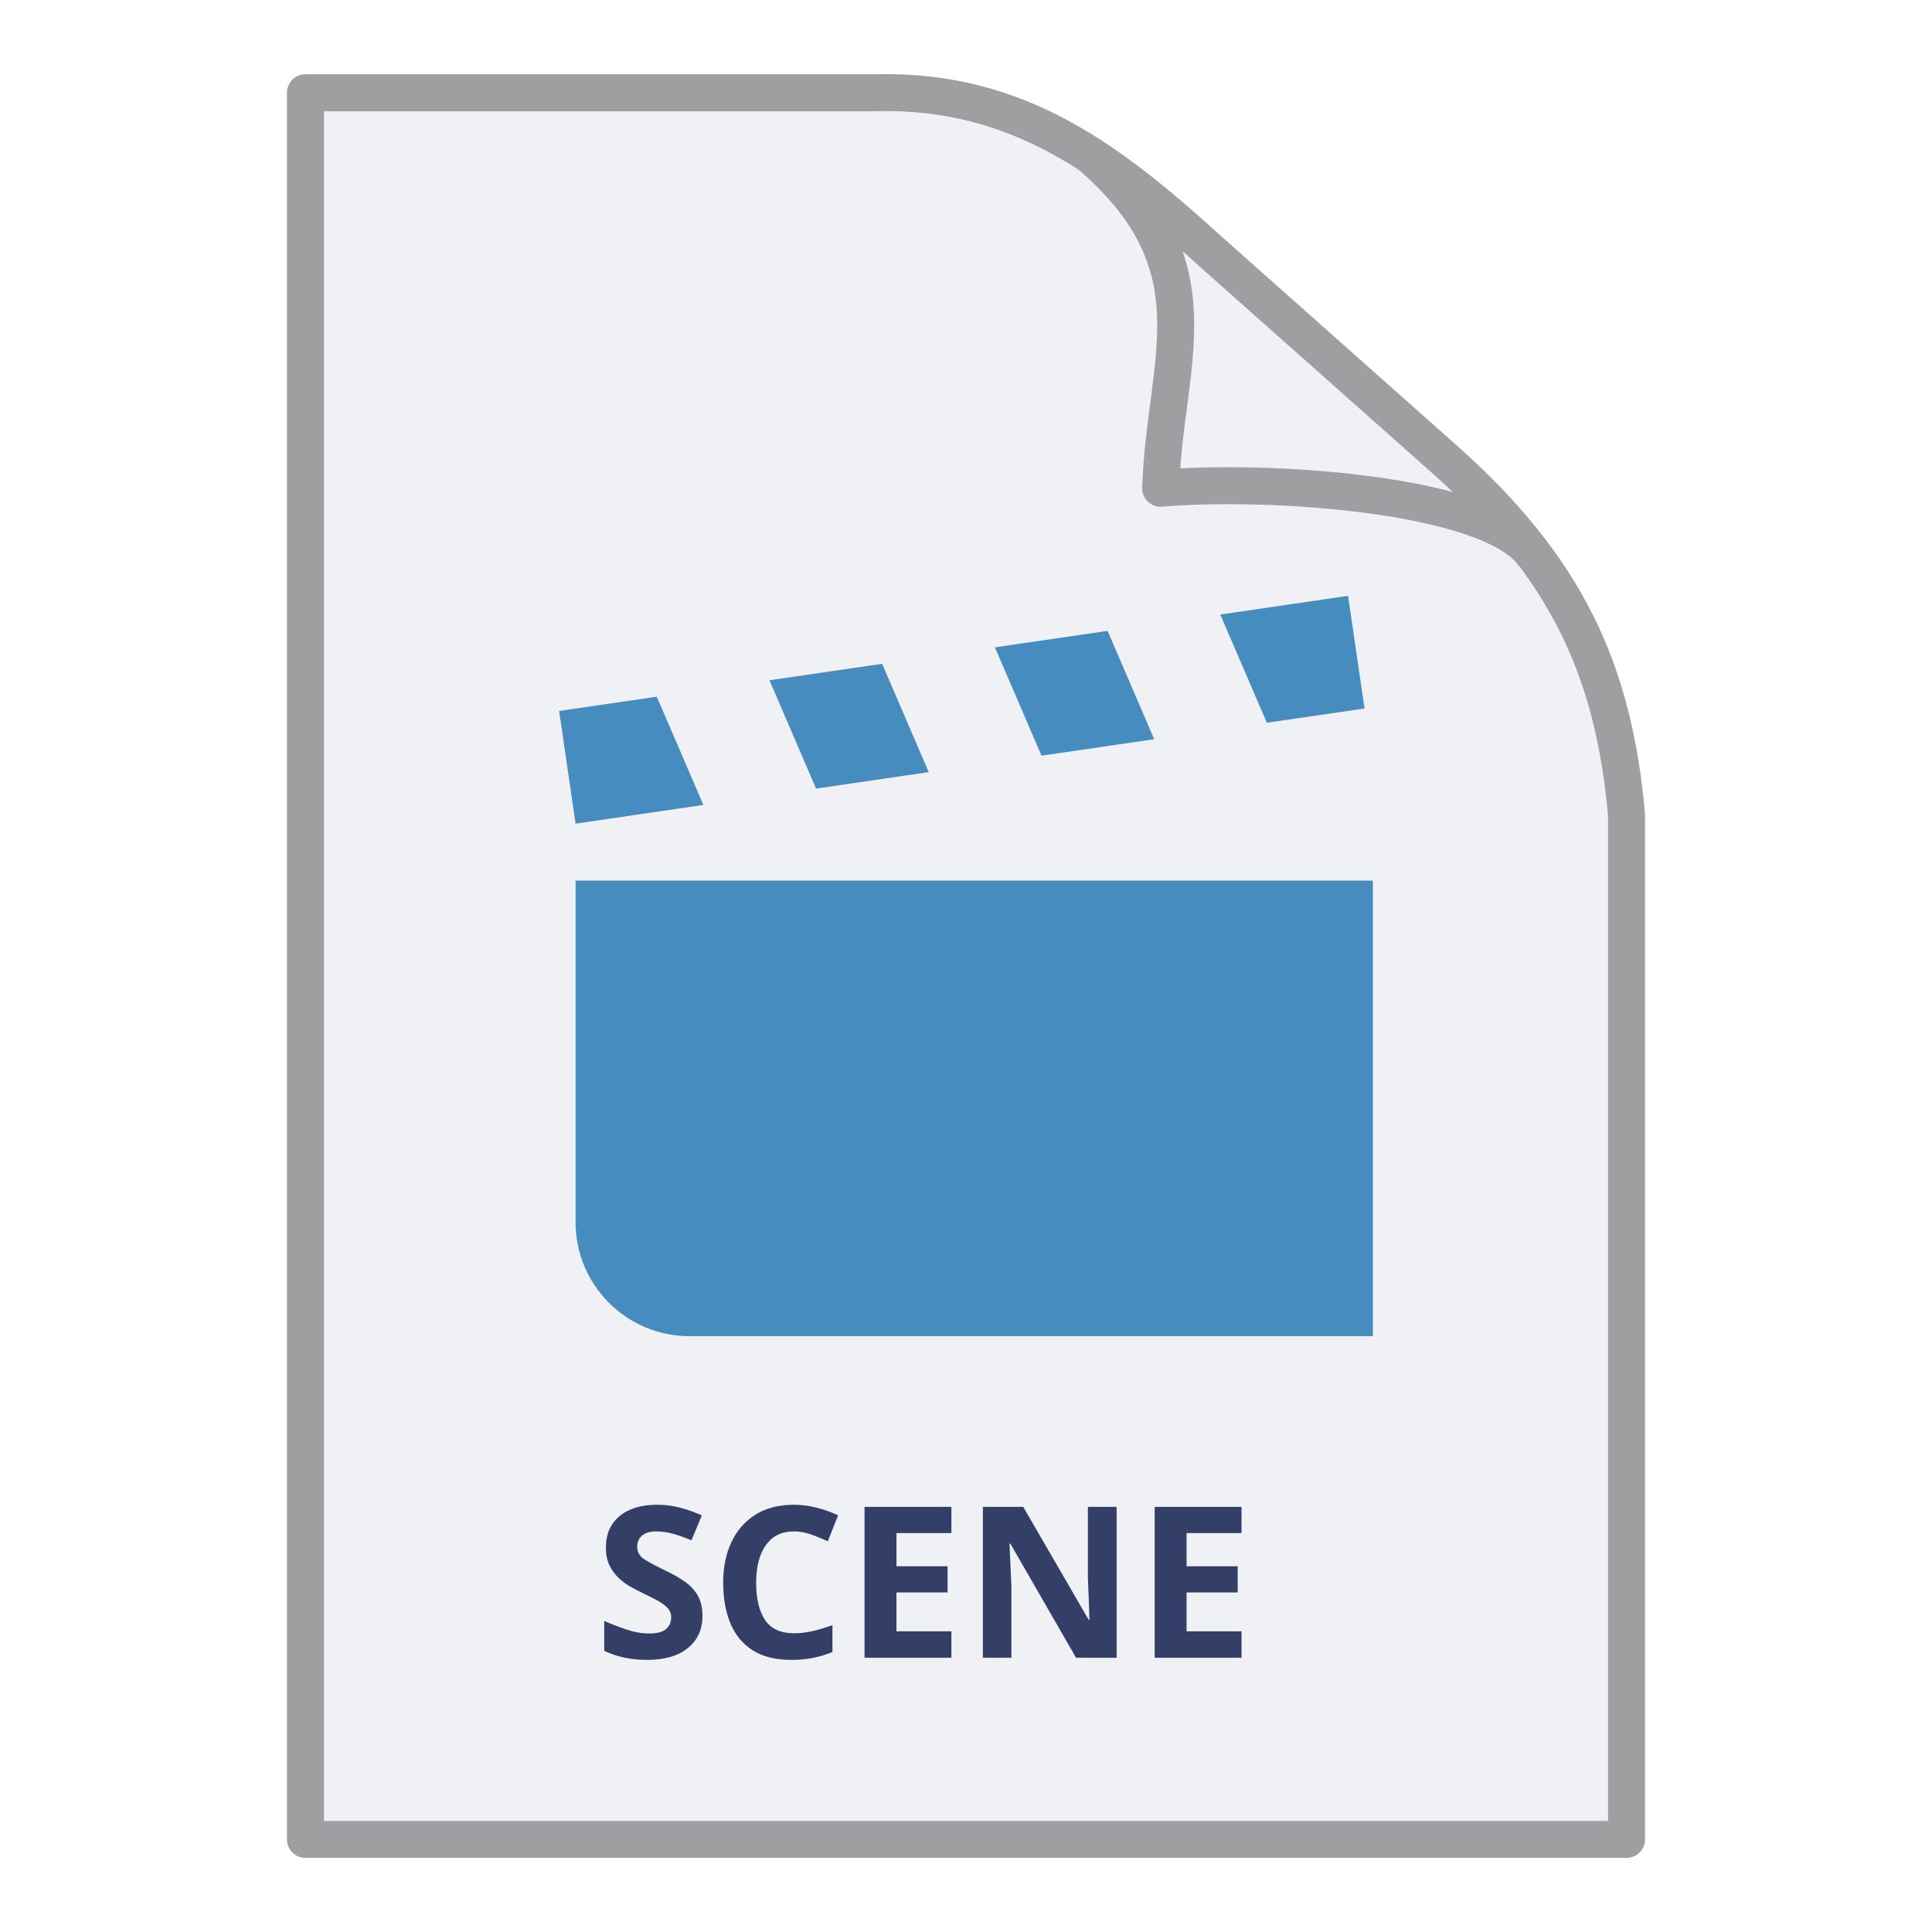
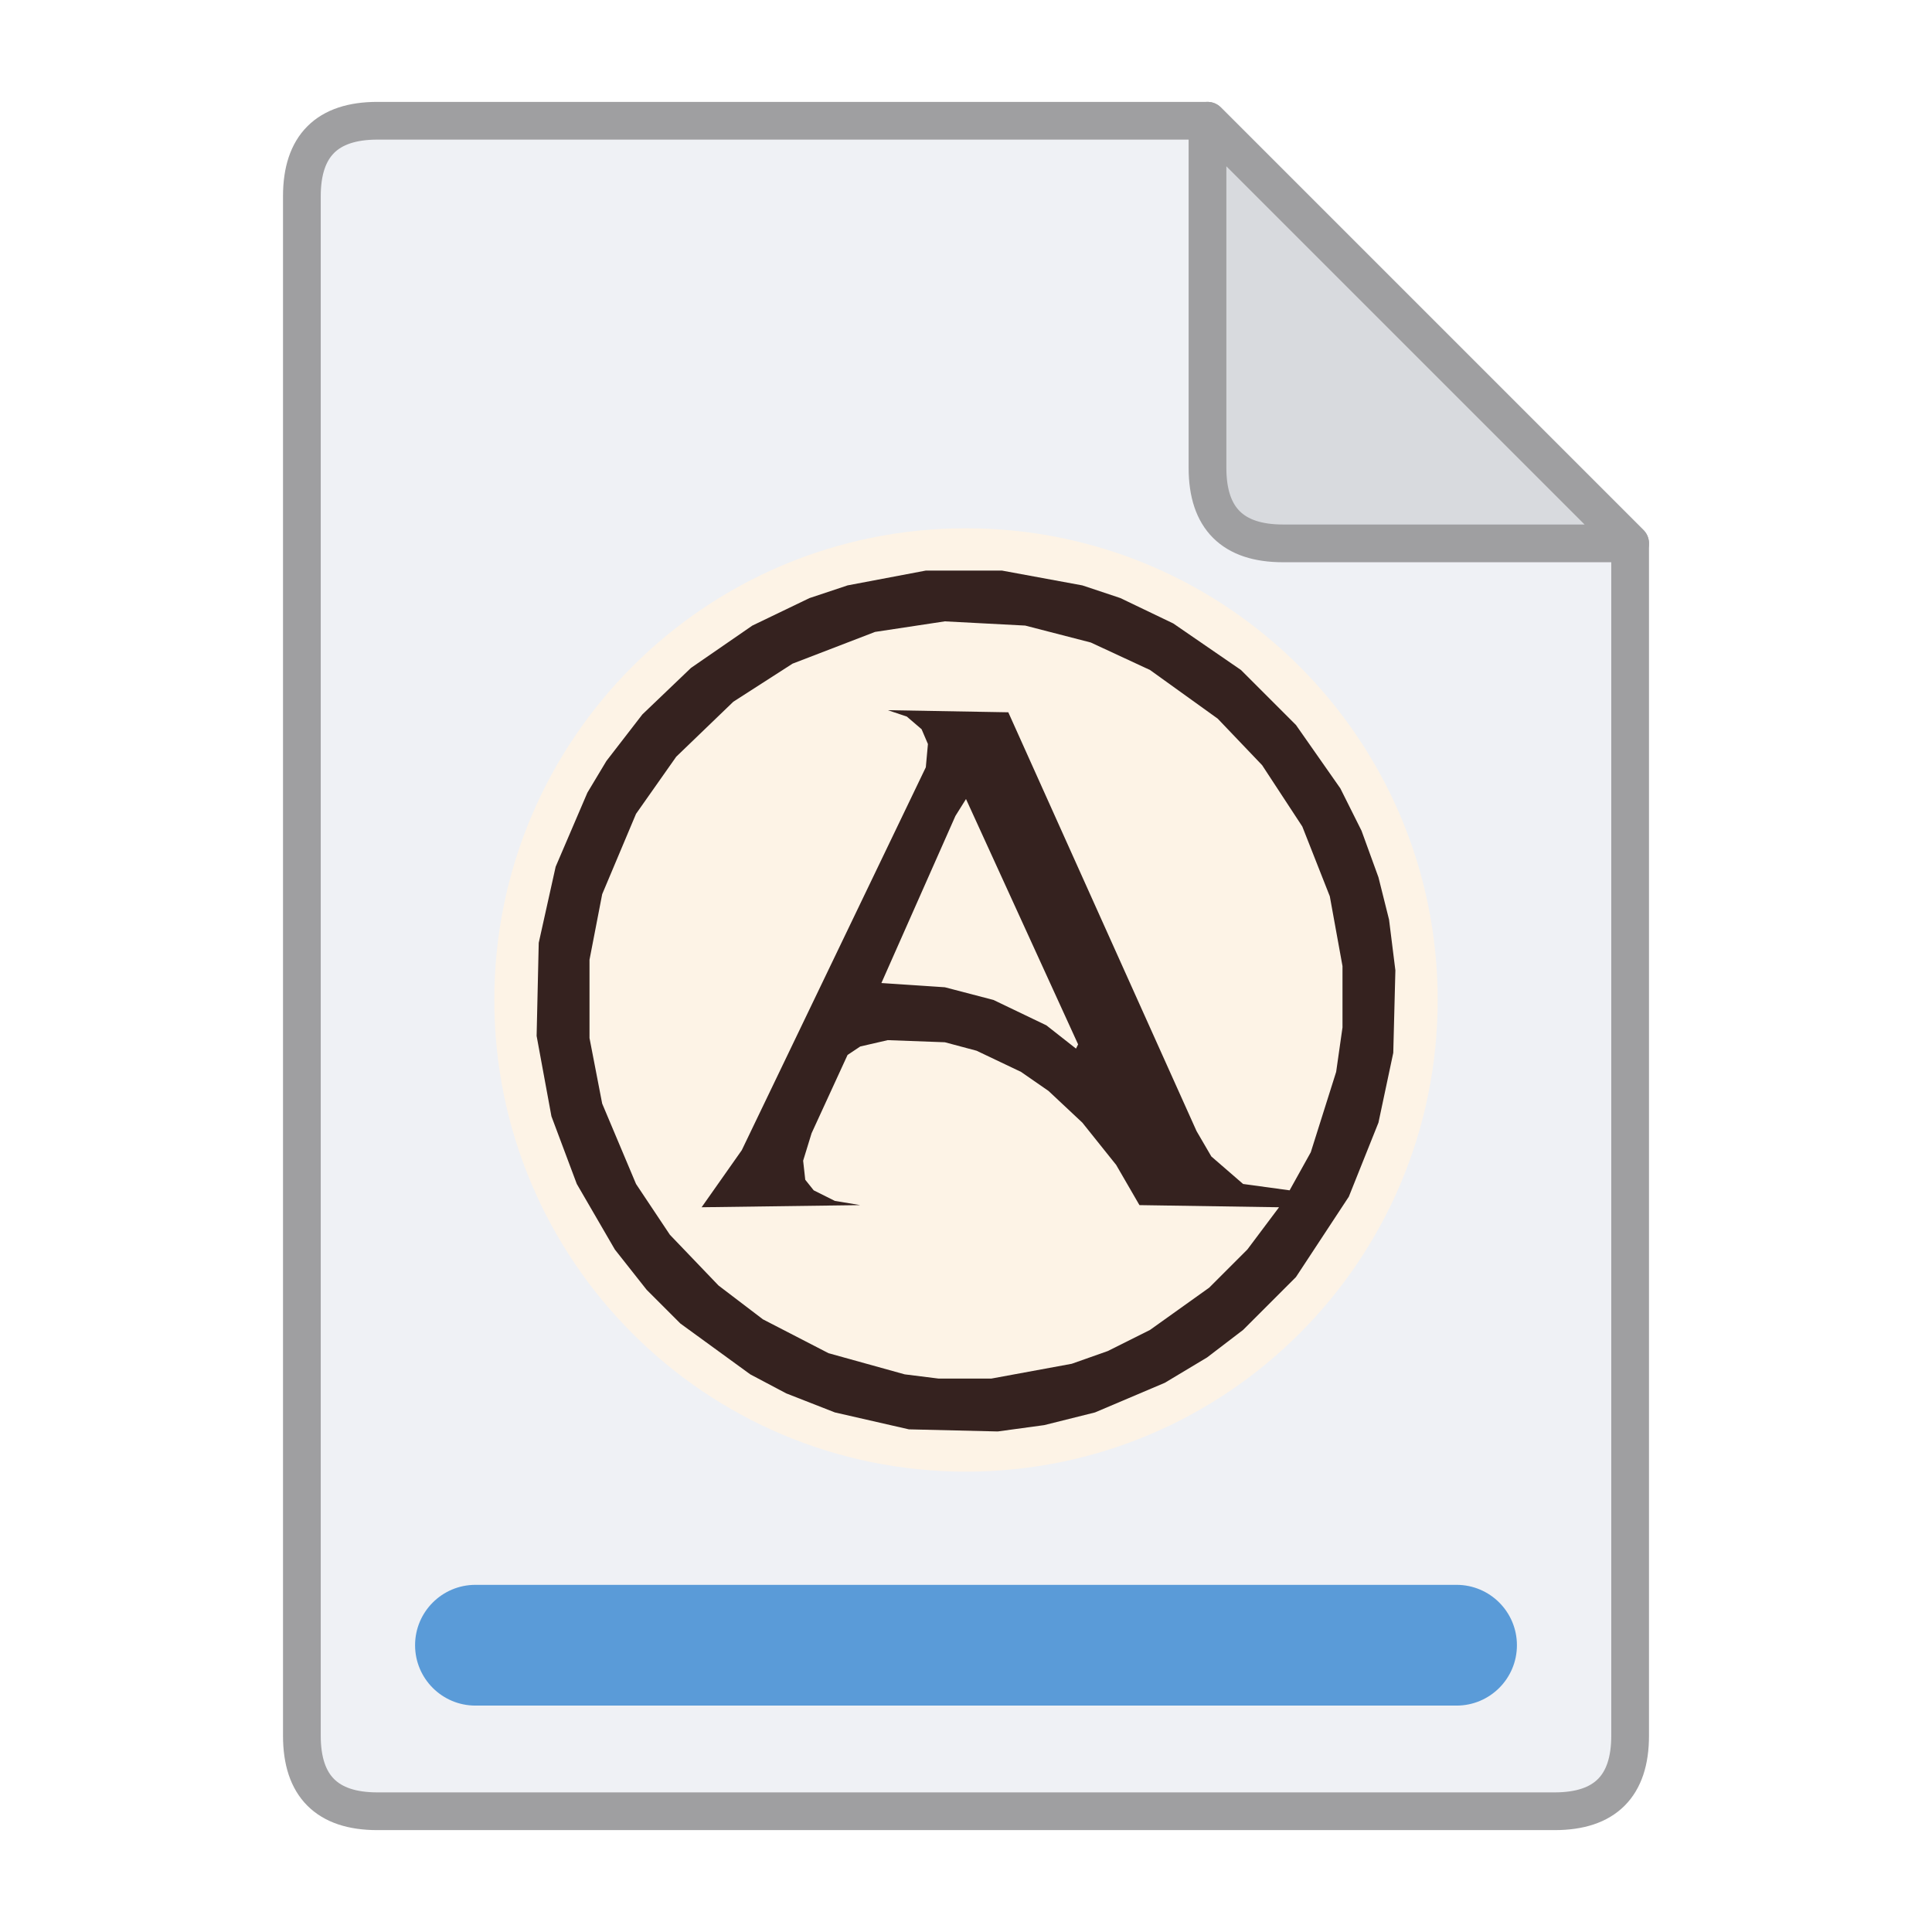
<svg xmlns="http://www.w3.org/2000/svg" width="1024" height="1024">
-   <path fill="#eff1f5" stroke="#9f9fa1" stroke-linecap="round" stroke-linejoin="round" stroke-width="19.603" d="m812.681 293.783c-23.575-32.542-141.93-39.864-197.505-34.983 2.17-68.048 31.457-117.655-37.966-177.025m-415.32-32.625h302.11c77.128-2.02 126.554 37.836 178.444 84.882l123.665 109.83c63.819 56.94 89.13 110.624 96 188.174v542.885h-700.219z" />
-   <text x="315.088" y="878.644" fill="#333f67" font-family="Montserrat" font-size="16" font-weight="800" letter-spacing="0" word-spacing="0">
-     <tspan x="315.088" y="878.644" font-size="112">SCENE</tspan>
-   </text>
-   <path fill="#478cbf" d="m714.504 315.805-67.735 9.904 24.7 57.361 51.76-7.546zm-127.458 18.57-59.719 8.725 24.702 57.419 59.719-8.725zm-119.498 17.45-59.719 8.725 24.701 57.419 59.72-8.725zm-119.438 17.45-51.76 7.546 8.725 59.719 67.736-9.904zm-43.036 97.449v181.104c0 33.34 27.027 60.368 60.368 60.368h362.208v-241.472z" />
+   <path fill="#eff1f5" stroke="#9f9fa1" stroke-width="20.00" stroke-linejoin="round" d="M200 64H640L864 288V920Q864 960 824 960H200Q160 960 160 920V104Q160 64 200 64Z" />
+   <path fill="#d8dade" stroke="#9f9fa1" stroke-width="20.00" stroke-linejoin="round" d="M640 64L864 288H680Q640 288 640 248Z" />
+   <circle cx="512" cy="530" r="250" fill="#FDF3E6" />
+   <path fill="#35221F" fill-rule="evenodd" d="M490.70 302.42 449.22 310.27 429.04 317.00 398.77 331.57 366.26 353.99 340.48 378.65 321.42 403.32 311.33 420.13 294.51 459.37 285.54 499.73 284.42 549.06 292.27 591.66 305.72 627.53 325.90 662.29 342.72 683.59 360.65 701.52 397.65 728.43 416.71 738.52 442.49 748.61 481.73 757.58 528.82 758.70 553.48 755.34 580.39 748.61 617.38 732.91 639.80 719.46 658.86 704.89 686.89 676.86 714.91 634.26 730.61 595.02 738.46 558.03 739.58 514.30 736.22 487.40 730.61 464.98 721.64 440.31 710.43 417.89 686.89 384.26 657.74 355.11 621.87 330.45 593.84 317.00 573.66 310.27 531.06 302.42ZM512.00 423.50 571.42 553.54 570.30 555.78 554.60 543.45 526.57 530.00 500.79 523.27 467.16 521.03 506.39 432.47ZM500.79 329.33 543.39 331.57 578.14 340.54 609.53 355.11 645.41 380.90 668.95 405.56 690.25 438.07 704.83 475.07 711.55 512.06 711.55 544.57 708.19 568.12 694.74 610.72 683.52 630.90 658.86 627.53 642.04 612.96 634.20 599.51 534.42 377.53 470.52 376.41 480.61 379.78 488.46 386.50 491.82 394.35 490.70 406.68 393.17 609.60 371.87 639.87 455.95 638.74 442.49 636.50 431.28 630.90 426.80 625.29 425.68 615.20 430.16 600.63 449.22 559.15 455.95 554.66 470.52 551.30 500.79 552.42 517.61 556.91 541.15 568.12 555.72 578.21 573.66 595.02 591.60 617.44 603.93 638.74 677.92 639.87 661.10 662.29 640.92 682.47 609.53 704.89 587.11 716.10 568.05 722.83 525.45 730.67 497.43 730.67 479.49 728.43 439.13 717.22 404.38 699.28 380.83 681.35 355.05 654.44 337.11 627.53 319.17 584.93 312.45 550.18 312.45 508.70 319.17 473.95 337.11 431.35 358.41 401.08 388.68 371.93 420.07 351.75 463.79 334.93Z" />
+   <rect x="220" y="840" width="584" height="64" rx="32" fill="#5a9bd8" />
</svg>
